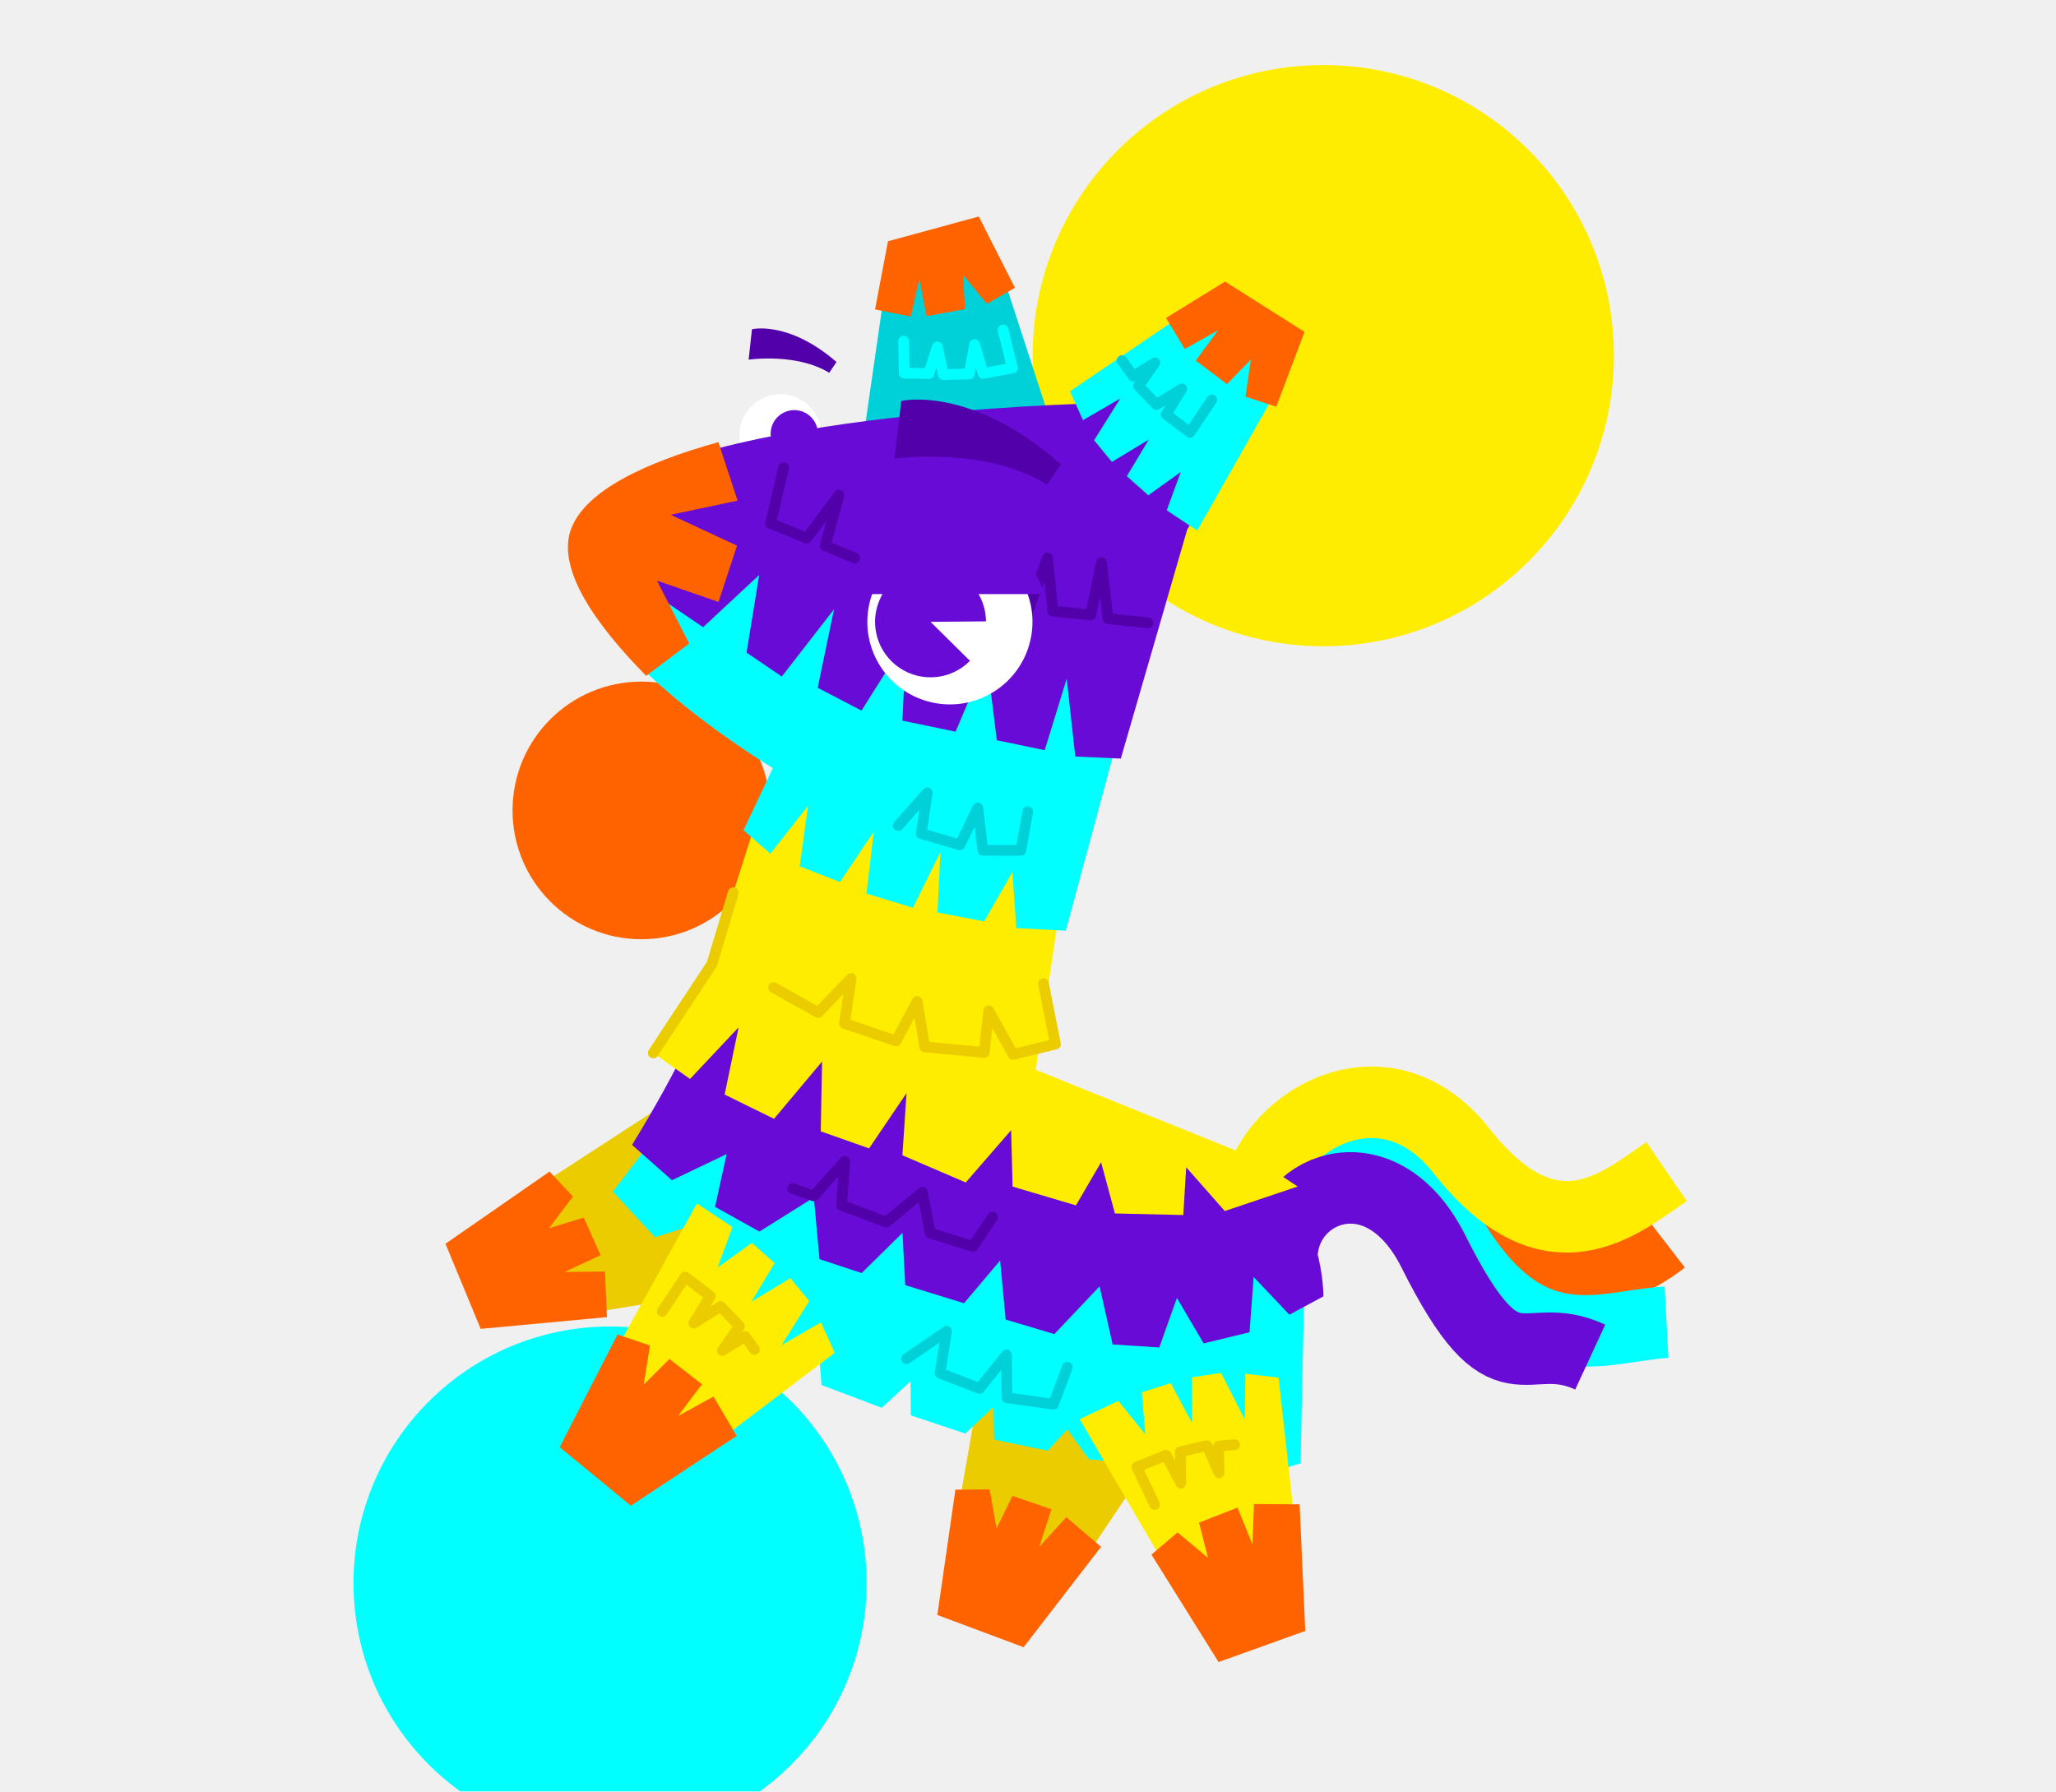
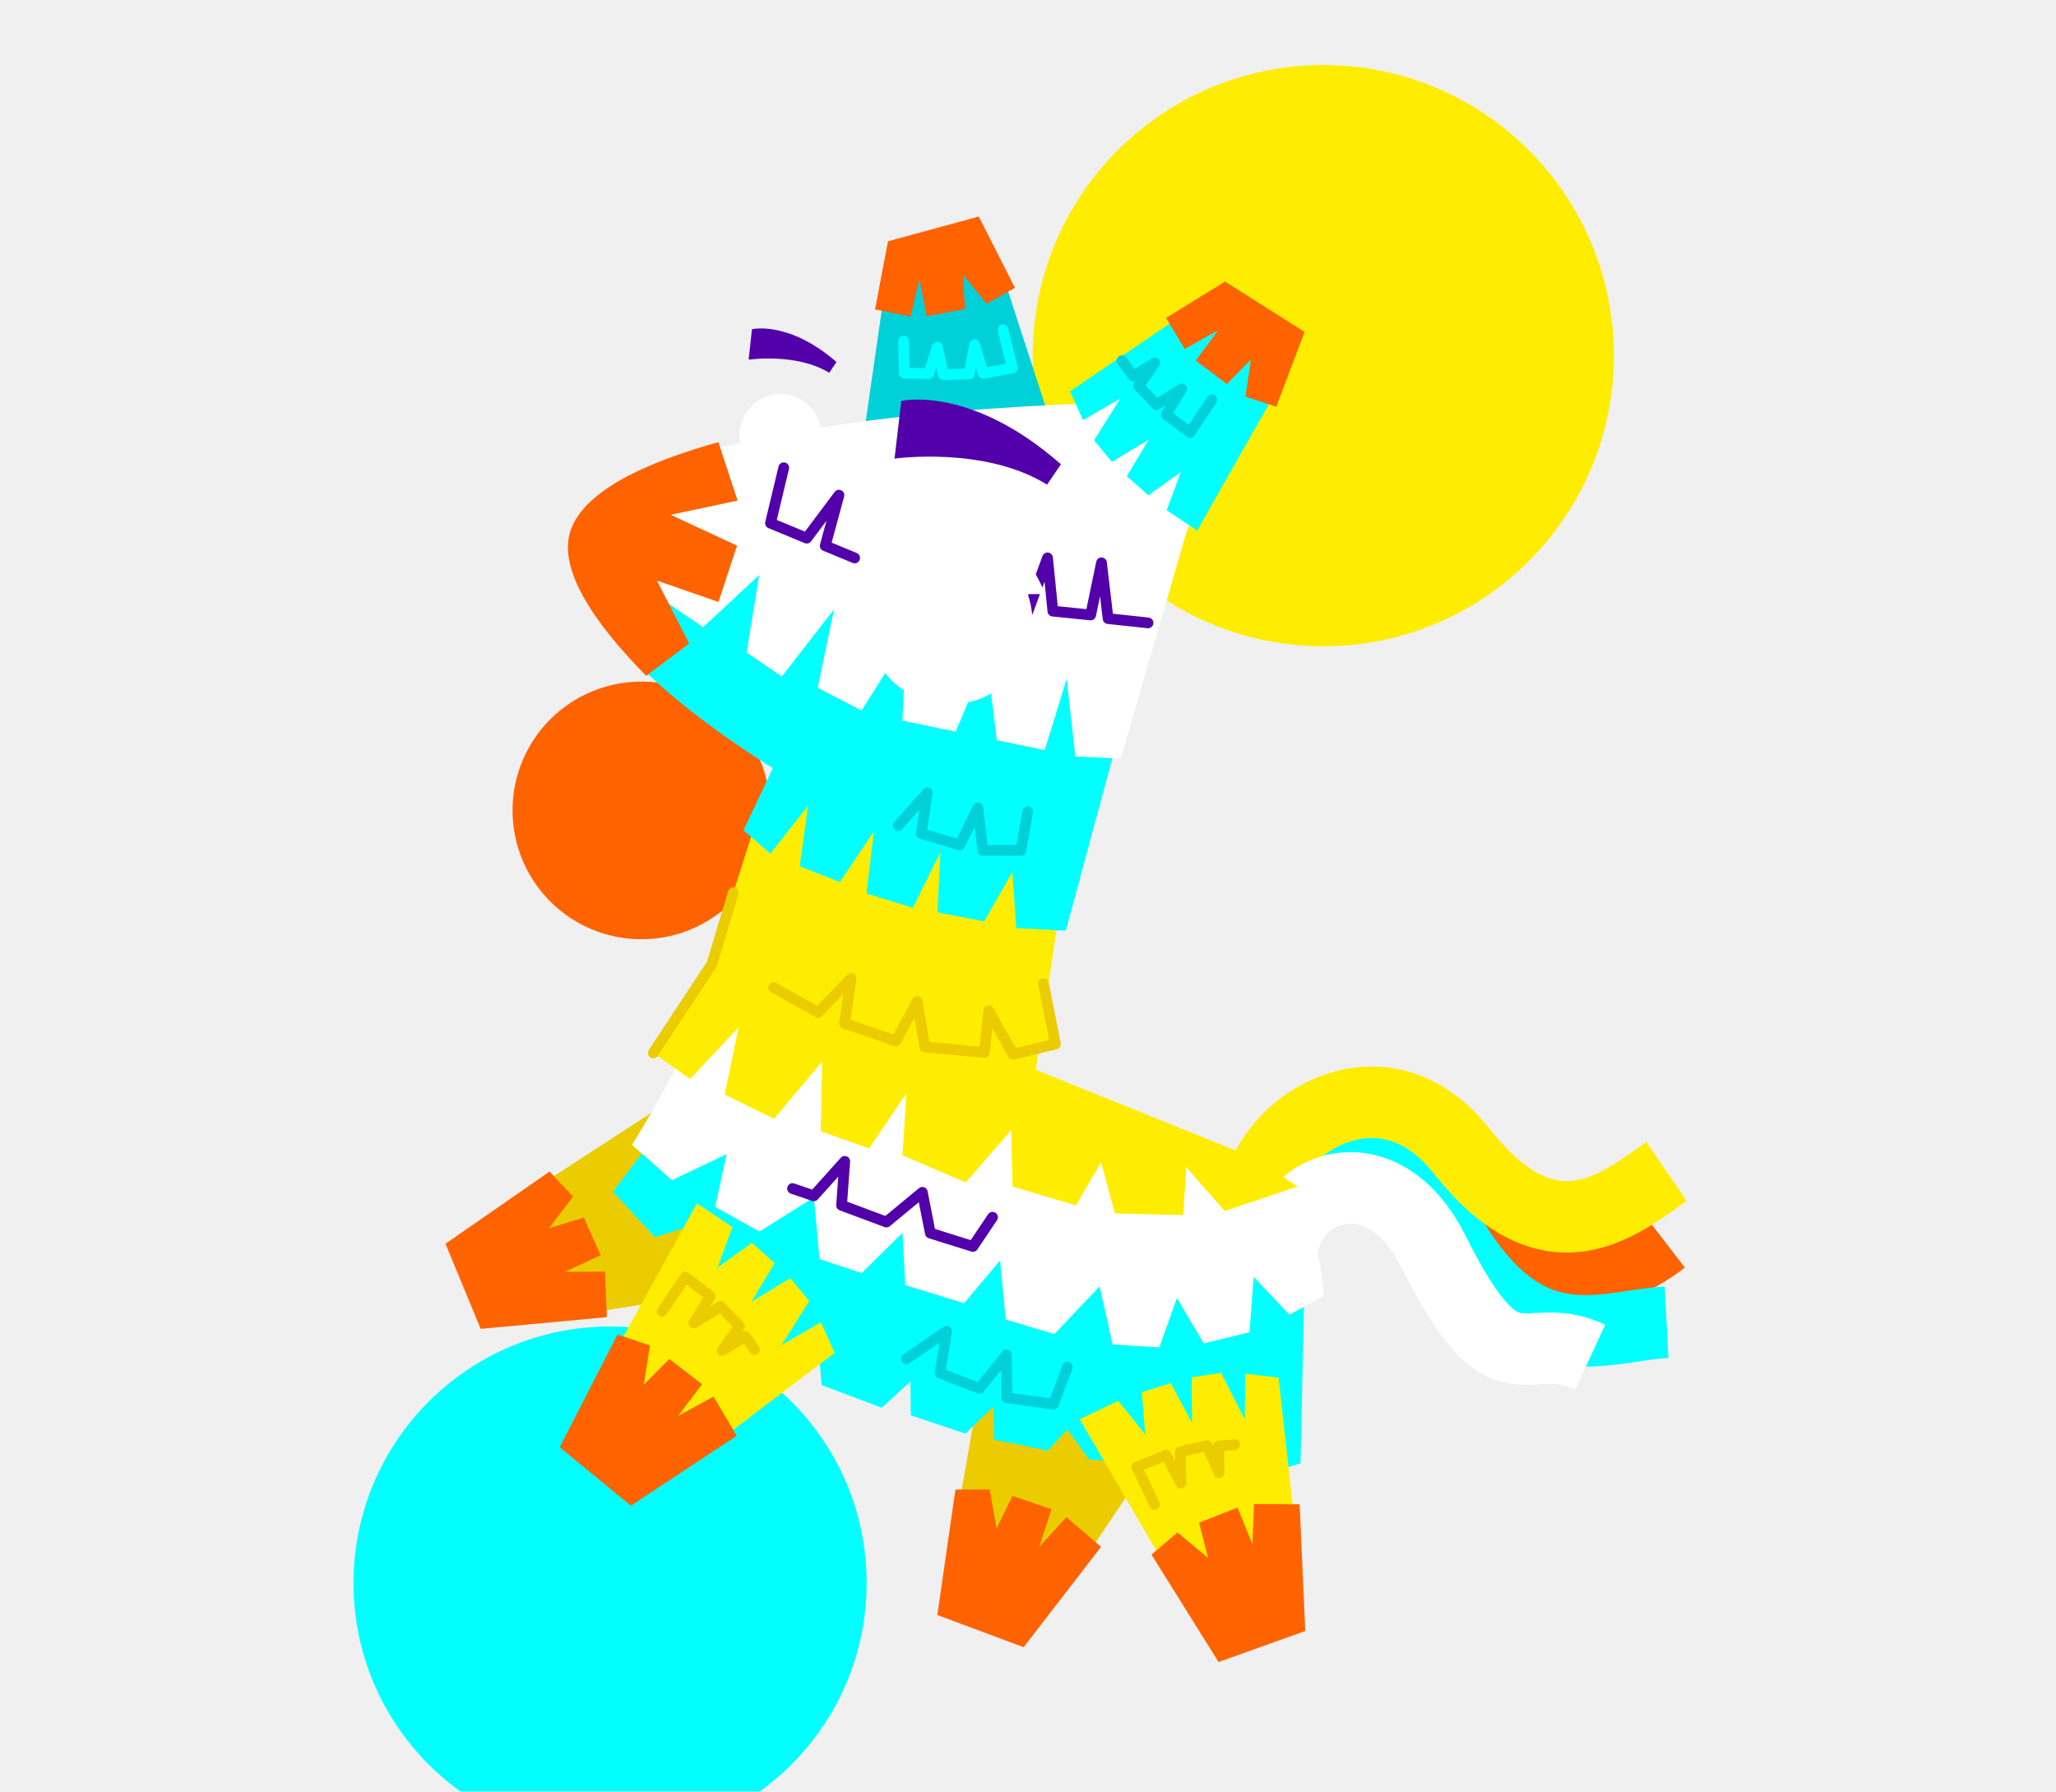
<svg xmlns="http://www.w3.org/2000/svg" width="575" height="501" viewBox="0 0 575 501">
  <defs>
    <clipPath id="a">
      <rect width="575" height="501" transform="translate(0.791 -0.332)" fill="#fff" />
    </clipPath>
  </defs>
  <g transform="translate(-0.791 0.332)" clip-path="url(#a)">
    <g transform="translate(-1336.209 -785.332)">
      <circle cx="81.273" cy="81.273" r="81.273" transform="translate(1625.813 803.191)" fill="#ffed00" />
      <circle cx="71.752" cy="71.752" r="71.752" transform="translate(1435.864 1155.981)" fill="aqua" />
      <circle cx="36.028" cy="36.028" r="36.028" transform="translate(1480.343 975.623)" fill="#ff6300" />
      <path d="M1692.714,1128.057c-1.318-24.332,30.744-39.247,47.72-13.179,22.943,35.231,46.284,28.558,61.674,16.707" fill="none" stroke="#ff6300" stroke-miterlimit="10" stroke-width="20" />
      <path d="M1695.595,1130.308c-2.314-18.14,29.65-32.868,43.462-6.1,22.814,44.211,45.238,31.576,64.027,30.579" fill="none" stroke="aqua" stroke-miterlimit="10" stroke-width="20" />
      <path d="M1689.792,1130.042c-9.382-22.635,30.379-55.64,55.943-23.173,24.978,31.722,44.172,14.823,57.349,5.781" fill="none" stroke="#ffed00" stroke-miterlimit="10" stroke-width="20" />
-       <path d="M1695.613,1134.716c1.712-18.206,28.079-28.08,42.3.332,20.726,41.409,24.911,20.733,43.826,29.5" fill="none" stroke="#690bd6" stroke-miterlimit="10" stroke-width="20" />
+       <path d="M1695.613,1134.716c1.712-18.206,28.079-28.08,42.3.332,20.726,41.409,24.911,20.733,43.826,29.5" fill="none" stroke="#fff" stroke-miterlimit="10" stroke-width="20" />
      <path d="M1552.82,917.928a11.482,11.482,0,1,0-8.776-13.662A11.483,11.483,0,0,0,1552.82,917.928Z" fill="#fff" />
-       <path d="M1560.541,899.847a6.61,6.61,0,0,1,5.2,6.4l-6.608.059,4.7,4.645a6.608,6.608,0,1,1-3.293-11.1Z" fill="#690bd6" />
+       <path d="M1560.541,899.847a6.61,6.61,0,0,1,5.2,6.4l-6.608.059,4.7,4.645a6.608,6.608,0,1,1-3.293-11.1Z" fill="#fff" />
      <path d="M1469.691,1128.354l57.856-37.573,5.645,10.523-9,8.011,11.711-1.551,2.946,7.971-10.823,6.48,12.721-.682,1.639,8.12-12.64,7.24,12.714-.443-.6,9.324-62.425,10.009Z" fill="#eacc00" />
      <path d="M1471.431,1156.646l35.305-3.284-.545-12.756-11.274.111,10.065-4.667-4.717-10.534-9.7,2.958,6.688-8.84-6.561-6.984-29.107,20.19Z" fill="#ff6300" />
      <path d="M1601.385,1227.673l11.921-67.948,11.548,3.038-.268,12.044,6.844-9.628,7.842,3.275-2.631,12.337,8.169-9.776,7.06,4.333-3.314,14.184,8.339-9.607,6.417,6.791-35.209,52.51Z" fill="#eacc00" />
      <path d="M1623.279,1245.677l21.653-28.078-9.707-8.293-7.6,8.328,3.442-10.547-10.924-3.725-4.447,9.117-1.913-10.919-9.582.043-5.055,35.061Z" fill="#ff6300" />
      <path d="M1615.032,854.545l16.5,50.643-53.114,2.482,7.356-50.967Z" fill="#00d1d8" />
      <path d="M1585.341,852.477l-3.62,19.066,9.96,1.97,2.413-10.394,2.047,10.3,10.74-1.988-.555-9.584,6.639,8.123,7.887-4.476-10.12-19.945Z" fill="#ff6300" />
      <path d="M1617.532,877.263l2.619,10.651-8.213,1.5-2.349-8.035-1.537,8.195-7.217.19-1.694-7.727-2.38,7.447-6.864-.131-.18-8.954" fill="none" stroke="aqua" stroke-linecap="round" stroke-linejoin="round" stroke-width="3" />
      <path d="M1701.993,1135.413l-1.276,58.836-11.688,3.579-47.5-4.717-6.034-8.326-5.482,5.934-15-3.115-.165-9.157-7.871,7.488-15.245-5.1-.084-9.514-8.057,7.394-16.826-6.356-.734-9.325-15.579,1.719-23.052-28.35,3.178-8.65-10.414,3.252-11.78-12.734,9.525-12.482,23.724-24.172Z" fill="aqua" />
-       <path d="M1513.765,1105.2s14.6-23.507,18.029-34.654l13.356-44.239,82.645,28.424-9.935,29.311,72.217,27.737c17.369,12.38,17.038,35.779,17.038,35.779l-9.515,5.117-9.994-10.542-1.145,15.456-12.831,3.117-7.48-12.7-4.94,13.842-13.039-.85-3.647-16.245-12.656,13.351-13.611-4.066-1.555-16.509-10.1,11.944-16.428-5.064-.773-14.616-11.42,11.243-11.788-3.893-1.581-17.248-15.224,9.538-12.4-6.912,3.237-14.755-15.3,7.3Z" fill="#690bd6" />
+       <path d="M1513.765,1105.2s14.6-23.507,18.029-34.654l13.356-44.239,82.645,28.424-9.935,29.311,72.217,27.737c17.369,12.38,17.038,35.779,17.038,35.779l-9.515,5.117-9.994-10.542-1.145,15.456-12.831,3.117-7.48-12.7-4.94,13.842-13.039-.85-3.647-16.245-12.656,13.351-13.611-4.066-1.555-16.509-10.1,11.944-16.428-5.064-.773-14.616-11.42,11.243-11.788-3.893-1.581-17.248-15.224,9.538-12.4-6.912,3.237-14.755-15.3,7.3Z" fill="#fff" />
      <path d="M1499.22,933.542c11.988-31.1,143.319-35.694,143.319-35.694l38.678-31.88,20.406,12.921-32.6,54.209-35.477,104.662-6.884,46.438,61.186,24.674,12.07,7.955-20.386,6.865-10.789-12.239-.814,13.357-19.121-.442-3.862-14.329-7.037,12.065-17.709-5.247-.425-15.771-12.686,14.616-17.708-7.6,1.153-17.4-10.478,15.467-13.517-4.768.376-19.526-13.444,16.027-13.809-6.788,3.9-18.793-13.584,14.43-10.289-7.271,16.367-25.869,17.087-53.8S1490.481,956.215,1499.22,933.542Z" fill="#ffed00" />
      <path d="M1667.26,926.124l-32.193,119.17-13.841-.734-1.089-15.68-7.9,13.814-13.065-2.521.829-16.813-7.686,15.523-12.985-3.977,2.041-17.339-9.473,14.117-11.25-4.411,2.35-16.945-10.549,13.417-7.511-6.551,8.208-17.383s-60.235-36.051-54.732-62.549S1667.26,926.124,1667.26,926.124Z" fill="aqua" />
-       <path d="M1642.539,897.848l28.468-23.464,17.38,26.516-19.361,32.2-18.571,64.051-12.726-.57-2.4-21.767-6.158,19.99-13.391-2.781-2.83-22.921-8.7,20.526-14.879-3.091,1.107-22.663-12.541,19.853-12.243-6.376,4.559-21.946-14.6,18.8-9.86-6.705,3.536-21.7-15.693,14.608-15.148-10.282,5.7-17.778-13.473,10.688-9.369-7.2L1500,929C1522.683,900.326,1642.539,897.848,1642.539,897.848Z" fill="#690bd6" />
+       <path d="M1642.539,897.848l28.468-23.464,17.38,26.516-19.361,32.2-18.571,64.051-12.726-.57-2.4-21.767-6.158,19.99-13.391-2.781-2.83-22.921-8.7,20.526-14.879-3.091,1.107-22.663-12.541,19.853-12.243-6.376,4.559-21.946-14.6,18.8-9.86-6.705,3.536-21.7-15.693,14.608-15.148-10.282,5.7-17.778-13.473,10.688-9.369-7.2L1500,929C1522.683,900.326,1642.539,897.848,1642.539,897.848Z" fill="#fff" />
      <path d="M1658.068,959.2l-11.176-1.2-1.838-15.6-3.03,14.588-10.567-1.074-1.5-14.889-5.508,15.035-12.65-3.268-.815-17.469" fill="none" stroke="#5200a9" stroke-linecap="round" stroke-linejoin="round" stroke-width="3" />
      <path d="M1597.745,981.471A23.088,23.088,0,1,0,1580.1,954,23.089,23.089,0,0,0,1597.745,981.471Z" fill="#fff" />
      <path d="M1698.1,887.061l-26.276,46.33-8.53-5.686,3.94-10.7-9.085,6.515-6.013-5.341,6.146-10.234-10.316,6.24-4.988-6.048,7.325-11.678-10.417,6.037-3.657-8.051,40.547-27.539Z" fill="aqua" />
      <path d="M1679.608,863.74l-16.521,10.183,5.26,8.684,9.3-5.226-6.225,8.455,8.71,6.591,6.7-6.872-1.523,10.38,8.623,2.807,7.906-20.922Z" fill="#ff6300" />
      <path d="M1675.9,896.836l-6.1,9.116-6.648-5.051,4.35-7.152-7.088,4.391-5.006-5.2,4.564-6.461-6.057,3.734-3.121-4.363" fill="none" stroke="#00d1d8" stroke-linecap="round" stroke-linejoin="round" stroke-width="3" />
      <path d="M1498.568,1181.97l33.338-60.4,9.936,6.623-4.164,11.3,9.6-6.884,6.354,5.643-6.495,10.814,10.9-6.594,5.271,6.39-7.74,12.34,11.007-6.379,3.864,8.507-50.351,38.233Z" fill="#ffed00" />
      <path d="M1513.43,1206.107l29.6-19.527-6.489-11-9.893,5.409,6.68-8.858-9.122-7.07-7.167,7.179,1.735-10.948-9.077-3.071-16.165,31.521Z" fill="#ff6300" />
      <path d="M1522.177,1151.768l6.446-9.632,7.025,5.337-4.6,7.557,7.489-4.639,5.29,5.5-4.823,6.827,6.4-3.946,2.611,3.649" fill="#ffed00" stroke="#eacc00" stroke-linecap="round" stroke-linejoin="round" stroke-width="3" />
      <path d="M1496.768,932.809c4.066-10.547,20.375-18.374,41.147-24.162l5.368,16.358-18.722,3.969,18.565,8.627-5.177,15.746-17.213-5.959,9.007,17.586-12.021,9.044C1503.751,959.863,1492.437,944.045,1496.768,932.809Z" fill="#ff6300" />
      <path d="M1576.025,941.04l-8.233-3.4,3.833-14.159-9,12.024-10.147-4.192,3.714-15.5" fill="none" stroke="#5200a9" stroke-linecap="round" stroke-linejoin="round" stroke-width="3" />
-       <path d="M1600.544,943.75a15.52,15.52,0,0,1,12.214,15.024l-15.515.138,11.034,10.908a15.517,15.517,0,1,1-7.733-26.07Z" fill="#690bd6" />
+       <path d="M1600.544,943.75a15.52,15.52,0,0,1,12.214,15.024l-15.515.138,11.034,10.908a15.517,15.517,0,1,1-7.733-26.07Z" fill="#fff" />
      <path d="M1633.711,914.847c-25.351-22.292-44.648-17.706-44.648-17.706l-1.894,16.122s25.3-3.552,42.659,7.279Z" fill="#5200a9" />
      <path d="M1570.938,886.235c-13.472-11.657-23.637-9.156-23.637-9.156l-.931,8.516s13.334-1.981,22.543,3.662Z" fill="#5200a9" />
      <path d="M1624.43,1012l-1.934,10.818-10.614-.007-1.425-11.871-5,10.349-10.817-3.162,1.691-11.4-8.12,9.161" fill="none" stroke="#00d1d8" stroke-linecap="round" stroke-linejoin="round" stroke-width="3" />
      <path d="M1635.492,1167.34l-3.862,10.385-13.032-1.818-.118-12-7.557,9.4-11.028-4.274,1.825-11.711-11.229,7.688" fill="none" stroke="#00d1d8" stroke-linecap="round" stroke-linejoin="round" stroke-width="3" />
      <path d="M1673.706,1241.511l-34.75-59.595,10.782-5.132,7.569,9.372-.987-11.772,8.1-2.56,5.952,11.121-.07-12.739,8.189-1.247,6.624,12.973.169-12.72,9.284,1.046,7,62.833Z" fill="#ffed00" />
      <path d="M1702.049,1241.132l-1.584-35.422-12.767-.069-.43,11.266-4.178-10.278-10.748,4.205,2.488,9.834-8.509-7.1-7.291,6.217,18.768,30.043Z" fill="#ff6300" />
      <path d="M1659.887,1205.754l-4.963-10.473,8.184-3.294,4.13,7.822L1667.1,1191l7.431-1.722,3.387,7.641-.1-7.517,4.472-.37" fill="#ffed00" stroke="#eacc00" stroke-linecap="round" stroke-linejoin="round" stroke-width="3" />
      <path d="M1628.823,1060.109l3.35,16.89-11.838,2.876-6.806-12.178-1.275,11.642-16.634-1.55-2.119-12.729-5.917,11.059-14.414-4.9,1.849-12.571-9.216,9.517-12.46-6.97" fill="#ffed00" stroke="#eacc00" stroke-linecap="round" stroke-linejoin="round" stroke-width="3" />
-       <path d="M1614.583,1125.43l-5.485,8.159-11.911-3.722-2.239-11.406-10.044,8.311-12.543-4.685.89-12.291-8.656,9.639-5.942-2.03" fill="#690bd6" stroke="#5200a9" stroke-linecap="round" stroke-linejoin="round" stroke-width="3" />
+       <path d="M1614.583,1125.43l-5.485,8.159-11.911-3.722-2.239-11.406-10.044,8.311-12.543-4.685.89-12.291-8.656,9.639-5.942-2.03" fill="#fff" stroke="#5200a9" stroke-linecap="round" stroke-linejoin="round" stroke-width="3" />
      <path d="M1542.077,1034.675l-5.989,19.944-16.392,24.858" fill="none" stroke="#eacc00" stroke-linecap="round" stroke-linejoin="round" stroke-width="3" />
-       <path d="M1578.416,951.152h50.839s-6.6-20.317-26.6-20.317S1578.416,951.152,1578.416,951.152Z" fill="#690bd6" />
+       <path d="M1578.416,951.152h50.839s-6.6-20.317-26.6-20.317S1578.416,951.152,1578.416,951.152Z" fill="#fff" />
    </g>
  </g>
</svg>
